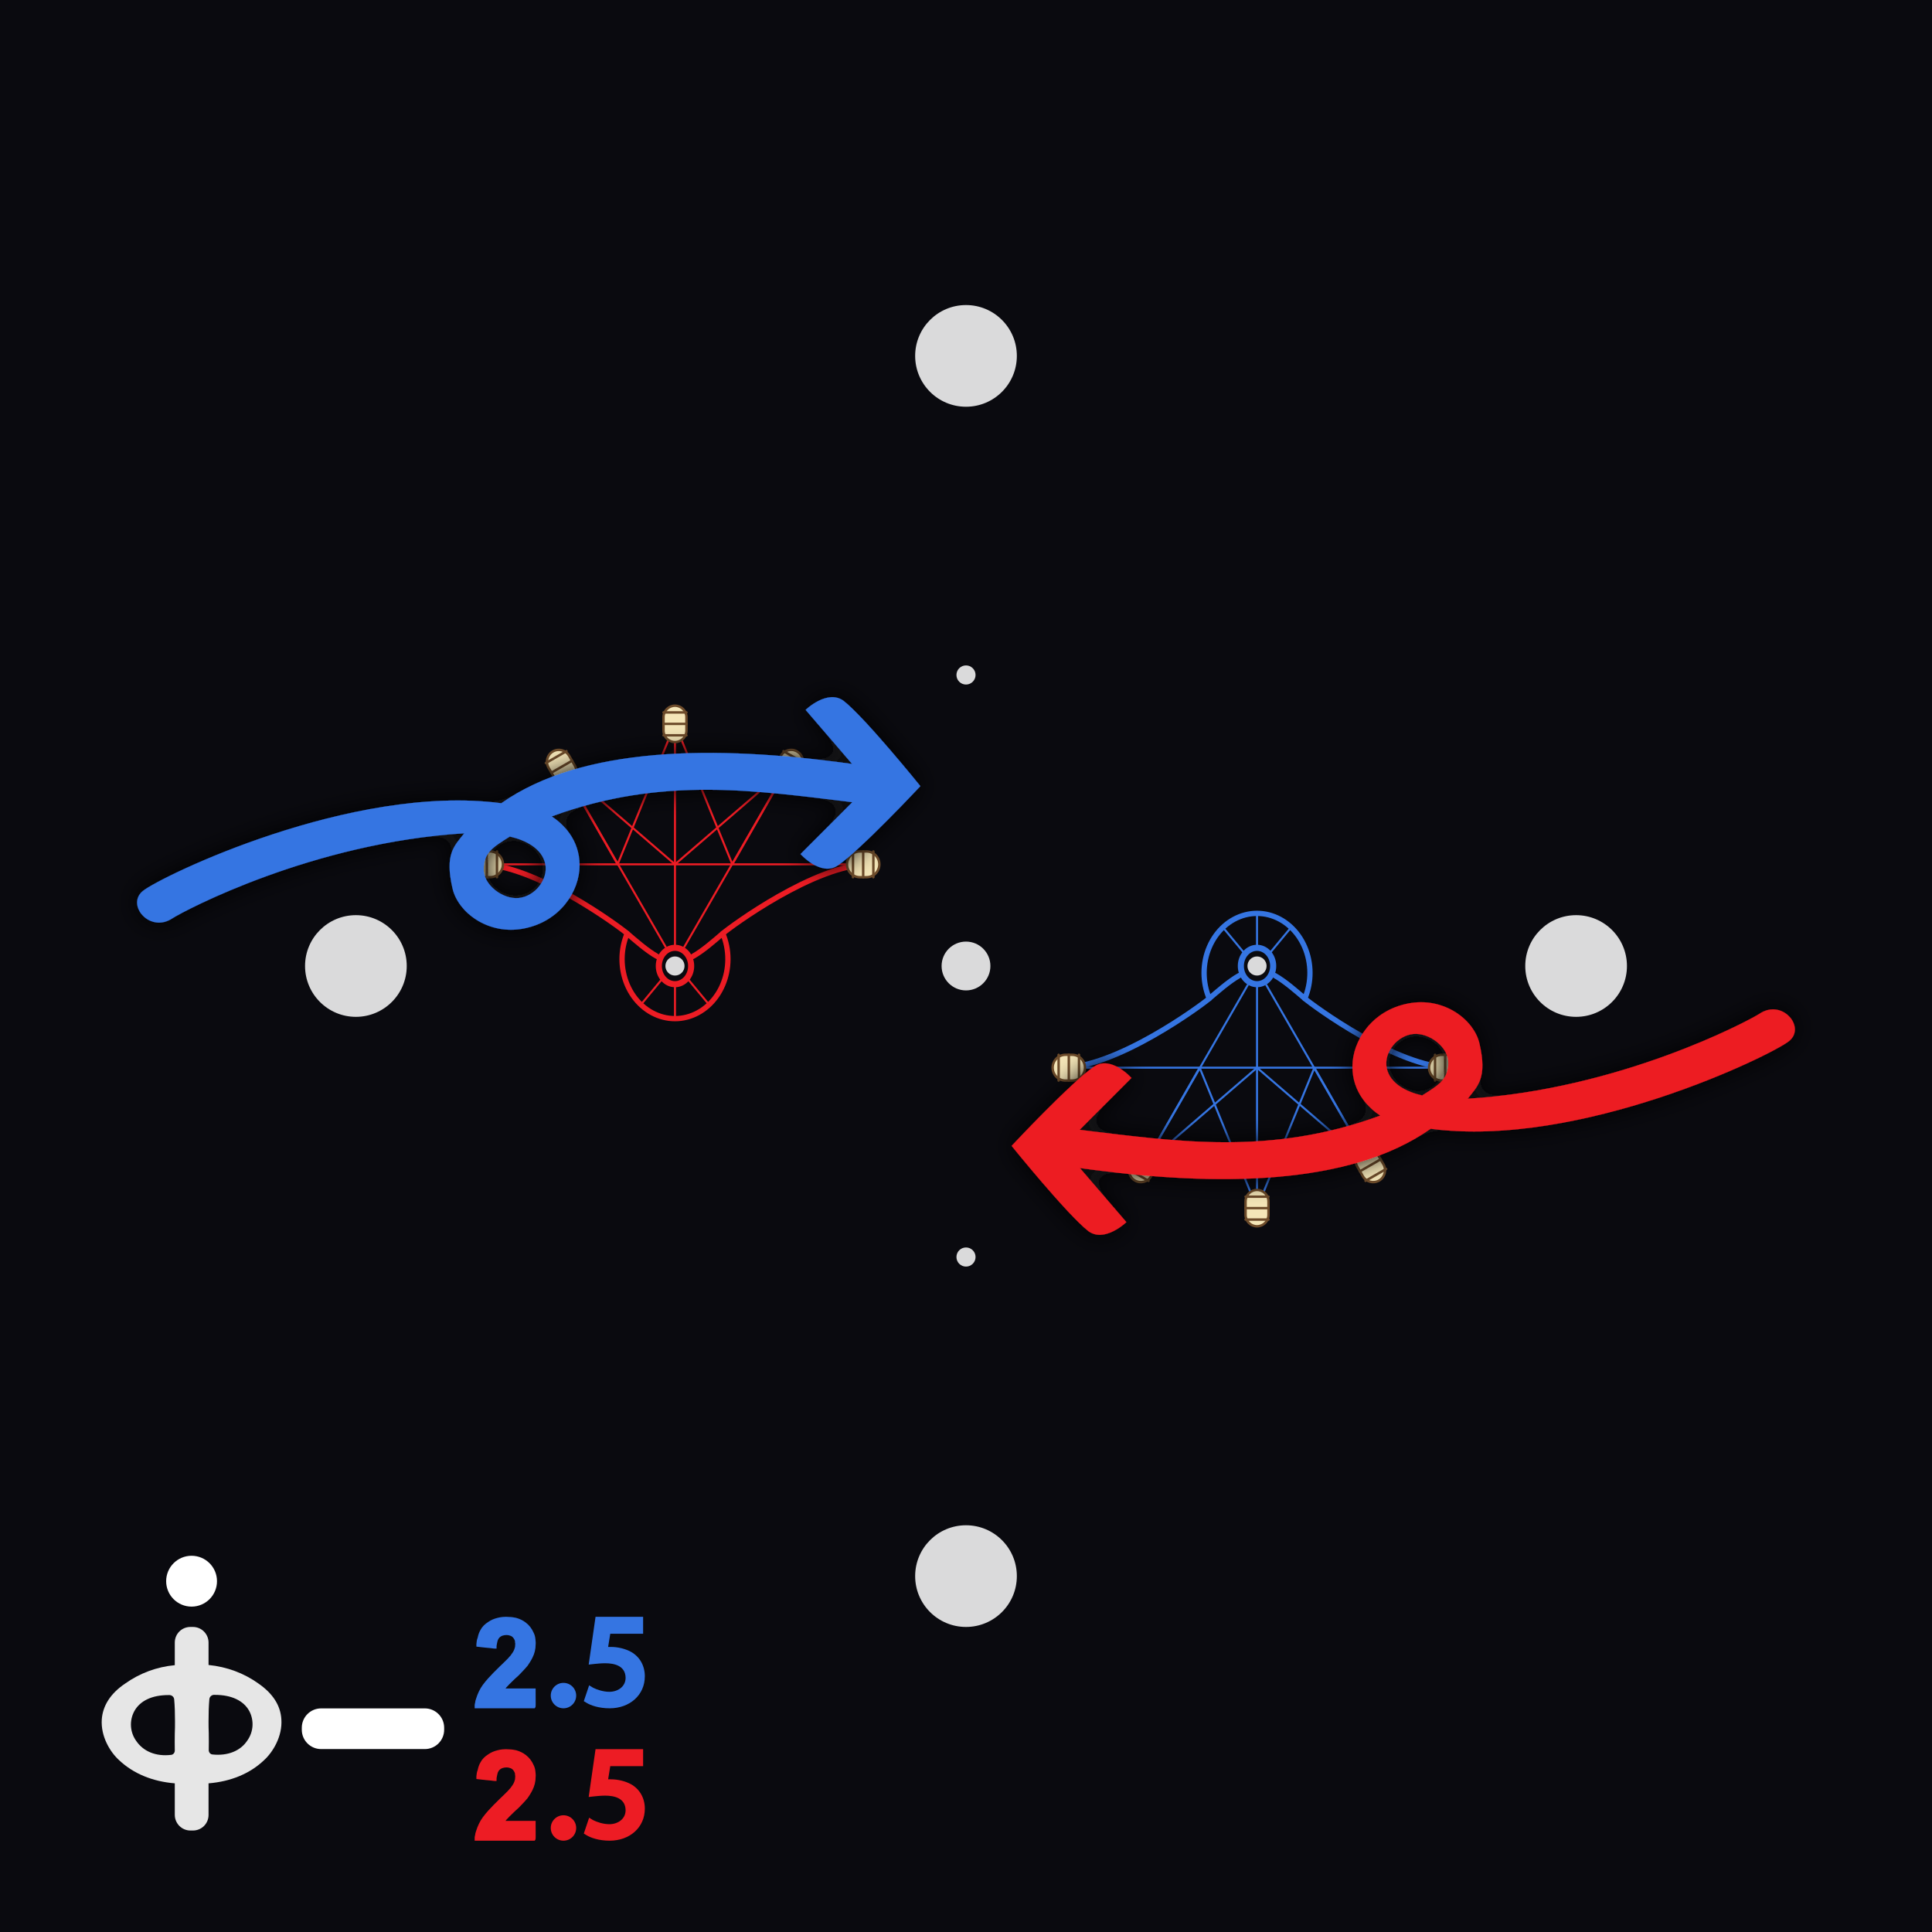
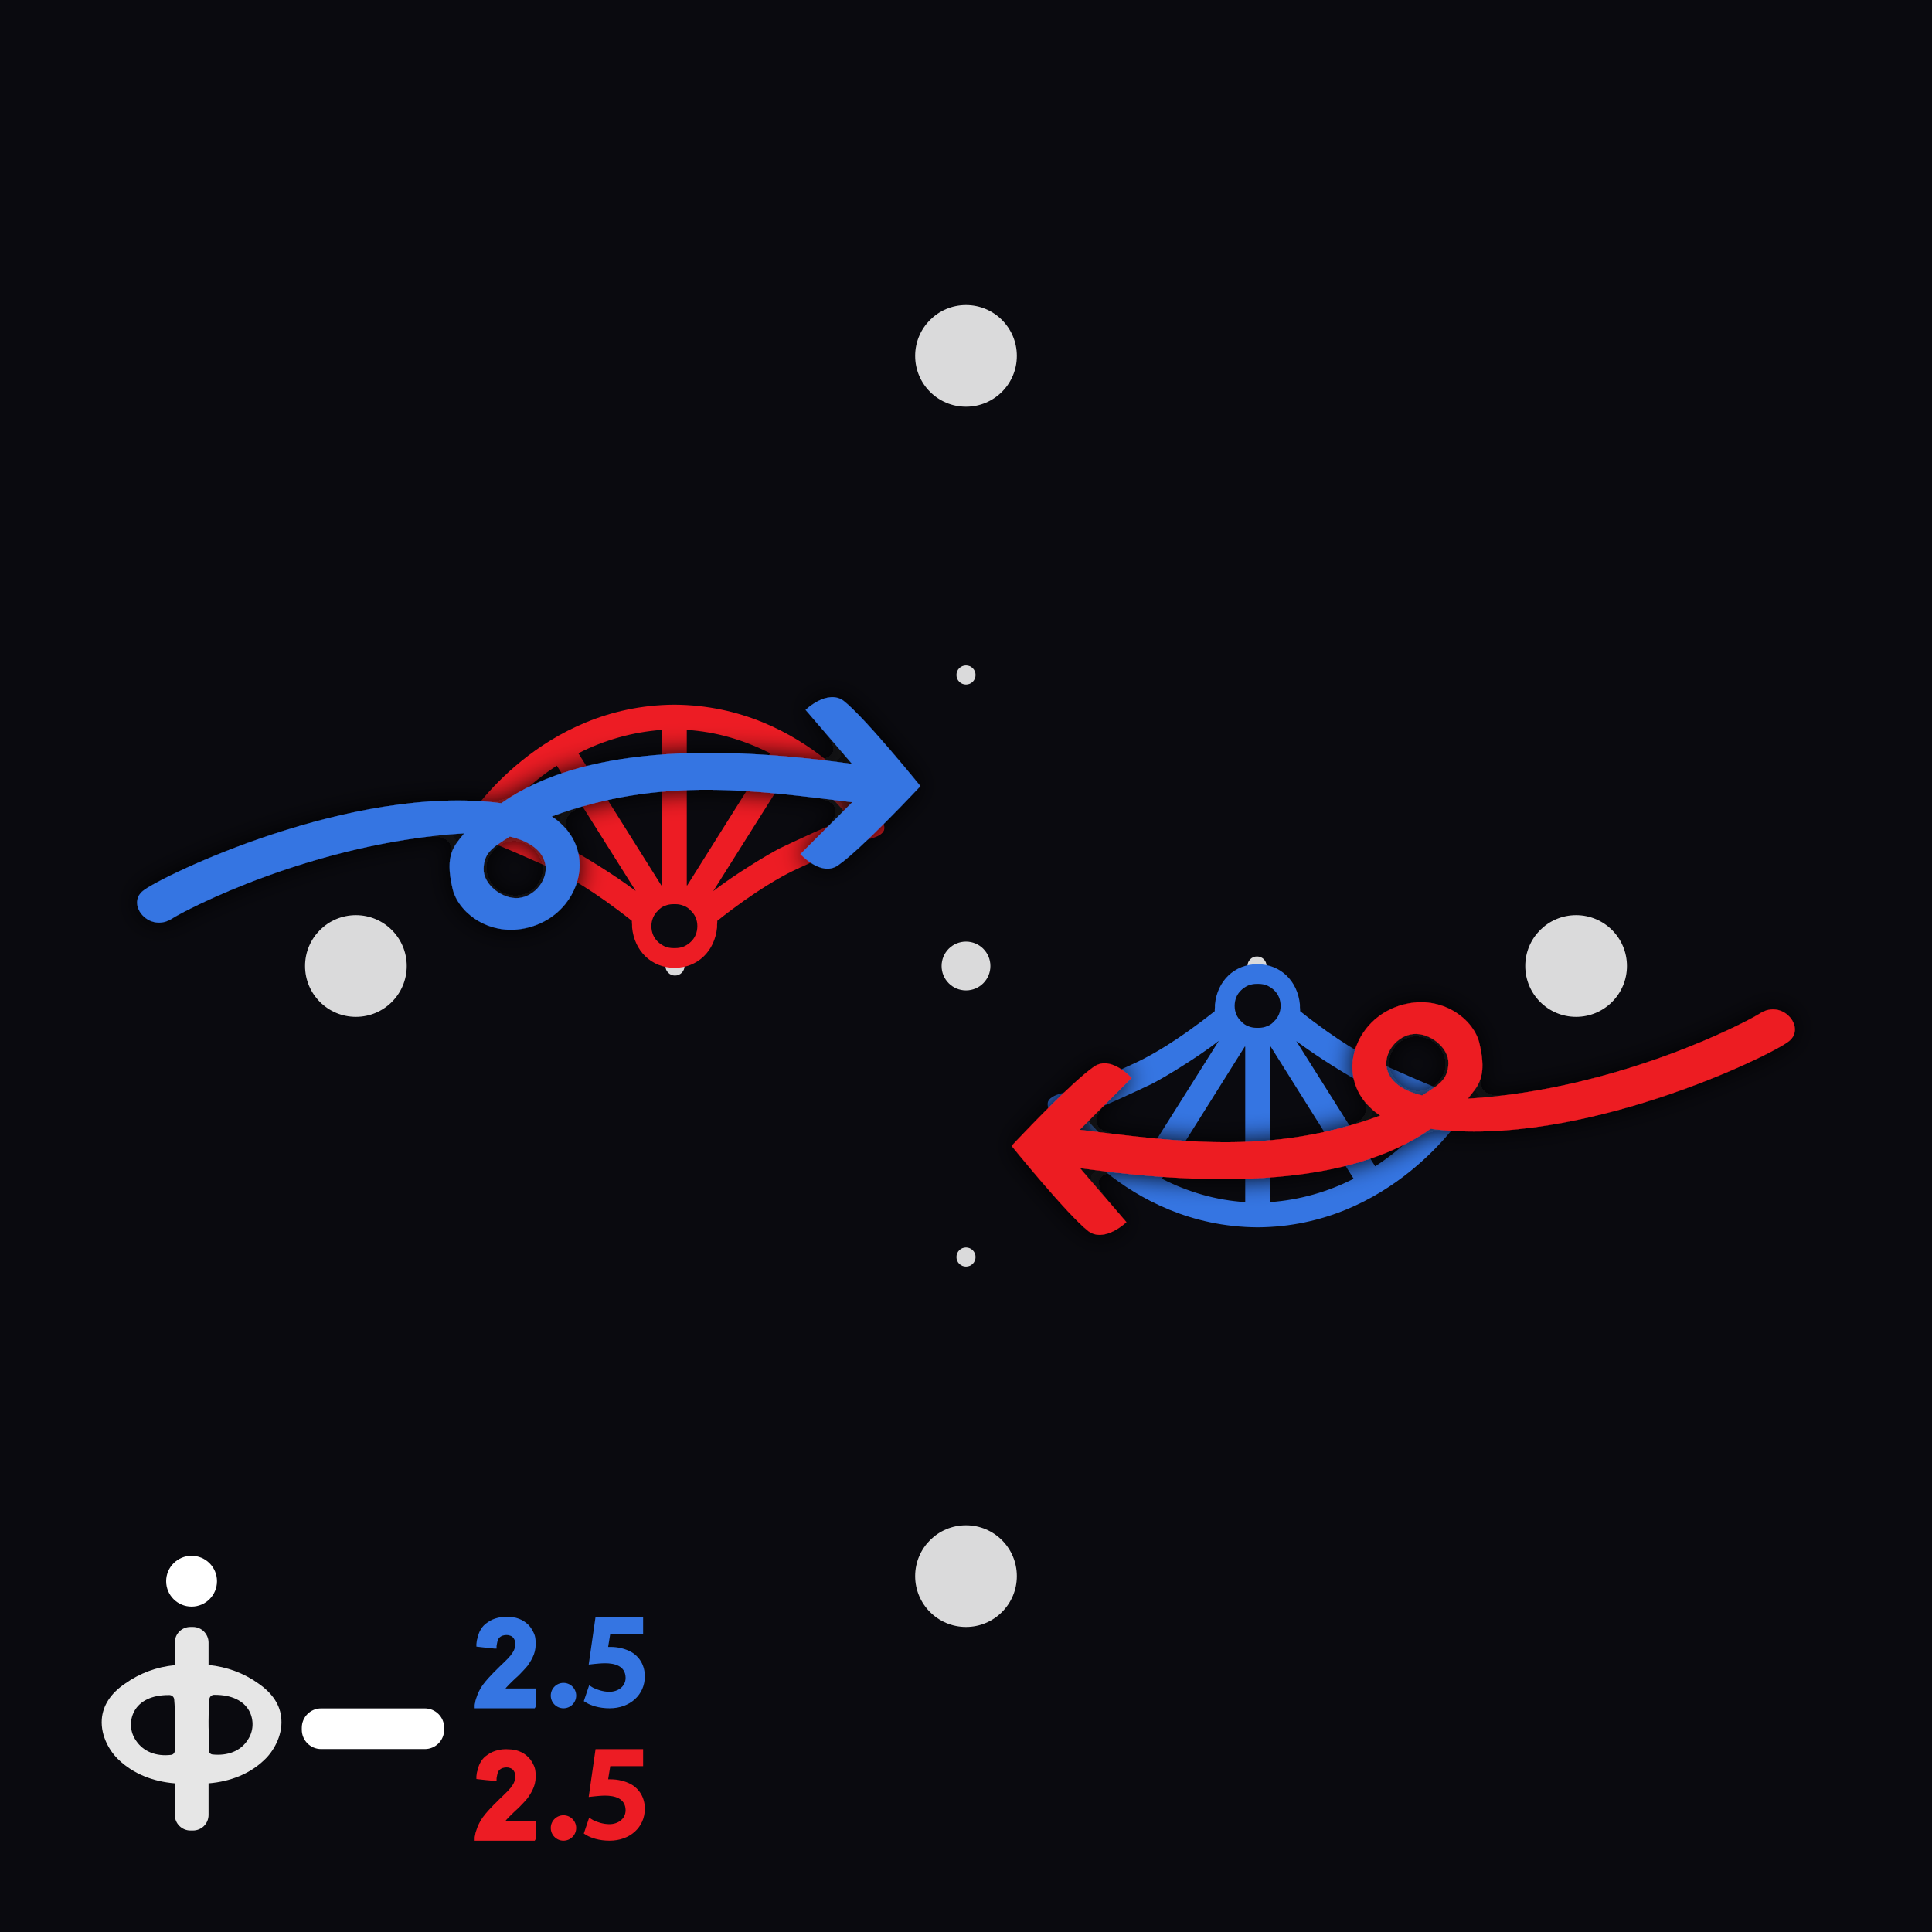
<svg xmlns="http://www.w3.org/2000/svg" viewBox="0 0 950 950" width="950" height="950">
  <defs>
    <filter id="arrow-halo" x="-20%" y="-20%" width="140%" height="140%">
      <feDropShadow dx="0" dy="0" stdDeviation="6" flood-color="#0a0a0f" />
      <feDropShadow dx="0" dy="0" stdDeviation="6" flood-color="#0a0a0f" />
      <feDropShadow dx="0" dy="0" stdDeviation="6" flood-color="#0a0a0f" />
    </filter>
  </defs>
  <rect width="950" height="950" fill="#0a0a0f" />
  <g style="color: #ffffff" opacity="0.85">
    <circle cx="475" cy="475" r="12" fill="#ffffff" />
    <circle cx="475" cy="175" r="25" fill="#ffffff" />
    <circle cx="775" cy="475" r="25" fill="#ffffff" />
    <circle cx="475" cy="775" r="25" fill="#ffffff" />
    <circle cx="175" cy="475" r="25" fill="#ffffff" />
    <circle cx="475" cy="331.9" r="4.7" fill="#ffffff" />
    <circle cx="618.1" cy="475" r="4.7" fill="#ffffff" />
    <circle cx="475" cy="618.1" r="4.7" fill="#ffffff" />
    <circle cx="331.9" cy="475" r="4.7" fill="#ffffff" />
  </g>
  <g transform="translate(618.1, 475) rotate(90) translate(-130, -103.5)">
-     <g data-fan-frame="" fill="none" stroke="#3575E2" stroke-linecap="round" stroke-linejoin="round">
-       <ellipse data-fire-grip-ring="" cx="130" cy="103.5" rx="8.942" ry="7.95" stroke-width="3" />
-       <path data-fire-grip-shell="" d="M 146 80.005 L 144.501 79.415 L 142.967 78.9 L 141.404 78.462 L 139.815 78.103 L 138.206 77.824 L 136.582 77.625 L 134.948 77.507 L 133.31 77.471 L 131.671 77.516 L 130.038 77.642 L 128.416 77.85 L 126.809 78.138 L 125.223 78.506 L 123.662 78.951 L 122.132 79.474 L 120.637 80.073 L 119.183 80.744 L 117.772 81.487 L 116.411 82.299 L 115.103 83.177 L 113.853 84.119 L 112.663 85.122 L 111.539 86.182 L 110.483 87.297 L 109.499 88.463 L 108.59 89.675 L 107.758 90.931 L 107.007 92.226 L 106.339 93.557 L 105.755 94.919 L 105.258 96.308 L 104.85 97.719 L 104.531 99.148 L 104.302 100.591 L 104.164 102.043 L 104.118 103.5 L 104.164 104.957 L 104.302 106.409 L 104.531 107.852 L 104.85 109.281 L 105.258 110.692 L 105.755 112.081 L 106.339 113.443 L 107.007 114.774 L 107.758 116.069 L 108.59 117.325 L 109.499 118.537 L 110.483 119.703 L 111.539 120.818 L 112.663 121.878 L 113.853 122.881 L 115.103 123.823 L 116.411 124.701 L 117.772 125.513 L 119.183 126.256 L 120.637 126.927 L 122.132 127.526 L 123.662 128.048 L 125.223 128.494 L 126.809 128.862 L 128.416 129.15 L 130.038 129.358 L 131.671 129.484 L 133.31 129.53 L 134.948 129.493 L 136.582 129.375 L 138.206 129.176 L 139.815 128.897 L 141.404 128.538 L 142.967 128.1 L 144.501 127.585 L 146 126.995" stroke-width="2.6" />
-       <path data-fire-grip-bridge="1" d="M 123.428 97.032 L 111.001 86.735" />
-       <path data-fire-grip-bridge="2" d="M 119.955 103.5 L 104.118 103.5" />
-       <path data-fire-grip-bridge="3" d="M 123.428 109.968 L 111.001 120.265" />
-       <path data-fire-rail="left" d="M 134.694 94.737 C 137.51 89.729 142.674 83.887 146 80.005 C 149.325 76.122 179.999 34.645 179.999 7.617" stroke-width="2.6" />
-       <path data-fire-spine="2" d="M 139.388 98.91 L 231.148 45.985" />
-       <path data-fire-spine="3" d="M 140.045 103.5 L 252.81 103.5" />
-       <path data-fire-spine="4" d="M 139.388 108.09 L 231.148 161.015" />
-       <path data-fire-rail="right" d="M 134.694 112.263 C 137.51 117.271 142.674 123.113 146 126.995 C 149.325 130.878 179.999 172.355 179.999 199.383" stroke-width="2.6" />
-       <path data-fire-webbing="WickHorizon" d="M 179.999 10.955 L 179.999 196.045" />
-       <path data-fire-webbing="UpperLeftStar" d="M 249.054 103.5 L 179.999 75.29 L 227.997 47.802 L 179.999 103.5" />
-       <path data-fire-webbing="UpperRightStar" d="M 249.054 103.5 L 179.999 131.709 L 227.997 159.198 L 179.999 103.5" />
-     </g>
-     <g data-fire-wick="1" fill="#f5e6b8" stroke="#6d4b2a" stroke-width="1.2" stroke-linecap="round">
-       <rect x="-7.95" y="-6.337" width="15.899" height="12.674" rx="6.337" transform="translate(179.9987 10.9552) rotate(-90)" />
-       <path data-fire-wick-wrap="1-1" d="M 173.662 15.963 L 186.336 15.963" />
-       <path data-fire-wick-wrap="1-2" d="M 173.662 10.955 L 186.336 10.955" />
-       <path data-fire-wick-wrap="1-3" d="M 173.662 5.948 L 186.336 5.948" />
-     </g>
-     <g data-fire-wick="2" fill="#f5e6b8" stroke="#6d4b2a" stroke-width="1.2" stroke-linecap="round">
-       <rect x="-8.66" y="-5.851" width="17.32" height="11.701" rx="5.851" transform="translate(227.9974 47.8017) rotate(-29.9754)" />
-       <path data-fire-wick-wrap="2-1" d="M 220.349 45.459 L 226.195 55.595" />
-       <path data-fire-wick-wrap="2-2" d="M 225.074 42.734 L 230.921 52.87" />
-       <path data-fire-wick-wrap="2-3" d="M 229.8 40.008 L 235.646 50.144" />
-     </g>
-     <g data-fire-wick="3" fill="#f5e6b8" stroke="#6d4b2a" stroke-width="1.2" stroke-linecap="round">
-       <rect x="-8.942" y="-5.634" width="17.884" height="11.267" rx="5.634" transform="translate(249.0545 103.5) rotate(0)" />
-       <path data-fire-wick-wrap="3-1" d="M 243.422 97.867 L 243.422 109.133" />
-       <path data-fire-wick-wrap="3-2" d="M 249.054 97.867 L 249.054 109.133" />
-       <path data-fire-wick-wrap="3-3" d="M 254.687 97.867 L 254.687 109.133" />
-     </g>
-     <g data-fire-wick="4" fill="#f5e6b8" stroke="#6d4b2a" stroke-width="1.2" stroke-linecap="round">
-       <rect x="-8.66" y="-5.851" width="17.32" height="11.701" rx="5.851" transform="translate(227.9974 159.1983) rotate(29.9754)" />
-       <path data-fire-wick-wrap="4-1" d="M 226.195 151.405 L 220.349 161.541" />
-       <path data-fire-wick-wrap="4-2" d="M 230.921 154.13 L 225.074 164.266" />
-       <path data-fire-wick-wrap="4-3" d="M 235.646 156.856 L 229.8 166.992" />
-     </g>
-     <g data-fire-wick="5" fill="#f5e6b8" stroke="#6d4b2a" stroke-width="1.2" stroke-linecap="round">
-       <rect x="-7.95" y="-6.337" width="15.899" height="12.674" rx="6.337" transform="translate(179.9987 196.0448) rotate(90)" />
-       <path data-fire-wick-wrap="5-1" d="M 186.336 191.037 L 173.662 191.037" />
-       <path data-fire-wick-wrap="5-2" d="M 186.336 196.045 L 173.662 196.045" />
-       <path data-fire-wick-wrap="5-3" d="M 186.336 201.052 L 173.662 201.052" />
-     </g>
+     <style type="text/css">
+ 	.st0-blue{fill:#3575E2;}
+ </style>
+     <path class="st0-blue" d="M201.9 205.2c2.3-1.4 56.2-36.2 56.6-102-.4-65.8-54.4-100.5-56.6-102q-2.85-1.8-5.1-.9c-2.7 1.1-3.7 4.7-4.7 8.3-.2.6-.3 1.3-.5 1.9-1.5 5.1-11.1 27-14.9 34.7-2.4 5-9.6 18.4-24.5 37.1-.7 0-1.4 0-1.9.1H149c-11.7 1.1-19.9 9.6-19.9 20.9s8.2 19.8 19.9 20.9h1.3c.5.1 1.3.1 1.9.1 14.9 18.7 22.1 32.1 24.5 37.1 3.8 7.8 13.4 29.7 14.9 34.7.2.6.3 1.3.5 1.9 1 3.5 2 7.2 4.7 8.3 1.5.4 3.2 0 5.1-1.1zM179.2 66.1c4-6.4 7.4-12.3 8.7-14.8 3-6.2 12-25.5 15.3-33.9 6.4 5.1 16.6 14.5 25.3 28l-61.6 38.8c3.6-4.8 8.3-11.7 12.3-18.1zM234.6 56a107 107 0 0 1 11.5 41h-76.4c-.1-.1-.1-.1-.1-.2zM142 111.4c-.9-.9-1.7-2-2.4-3.5-.5-1.2-.8-2.7-.8-4.1v-1.2c0-1.4.3-2.9.8-4.1.7-1.4 1.4-2.5 2.4-3.5 1.9-2 4.6-3.1 7.6-3.1 2.9 0 5.6 1.1 7.6 3.2 1 .9 1.9 2 2.4 3.5.5 1.1.8 2.6.8 4v1.2c0 1.4-.3 2.9-.8 4-.5 1.4-1.3 2.5-2.4 3.5-2 2.1-4.6 3.2-7.6 3.2s-5.7-1.1-7.6-3.1zm27.6-1.9c0-.1 0-.1.1-.2h76.4c-.9 14.1-4.8 27.8-11.5 41zm18.3 45.6c-1.3-2.5-4.6-8.4-8.7-14.8-4-6.4-8.7-13.3-12.4-18l61.6 38.8c-8.7 13.5-18.9 22.8-25.3 28-3.3-8.5-12.2-27.8-15.2-34z" />
  </g>
  <g transform="translate(331.9, 475) rotate(270) translate(-130, -103.5)">
-     <g data-fan-frame="" fill="none" stroke="#ED1C24" stroke-linecap="round" stroke-linejoin="round">
-       <ellipse data-fire-grip-ring="" cx="130" cy="103.5" rx="8.942" ry="7.95" stroke-width="3" />
-       <path data-fire-grip-shell="" d="M 146 80.005 L 144.501 79.415 L 142.967 78.9 L 141.404 78.462 L 139.815 78.103 L 138.206 77.824 L 136.582 77.625 L 134.948 77.507 L 133.31 77.471 L 131.671 77.516 L 130.038 77.642 L 128.416 77.85 L 126.809 78.138 L 125.223 78.506 L 123.662 78.951 L 122.132 79.474 L 120.637 80.073 L 119.183 80.744 L 117.772 81.487 L 116.411 82.299 L 115.103 83.177 L 113.853 84.119 L 112.663 85.122 L 111.539 86.182 L 110.483 87.297 L 109.499 88.463 L 108.59 89.675 L 107.758 90.931 L 107.007 92.226 L 106.339 93.557 L 105.755 94.919 L 105.258 96.308 L 104.85 97.719 L 104.531 99.148 L 104.302 100.591 L 104.164 102.043 L 104.118 103.5 L 104.164 104.957 L 104.302 106.409 L 104.531 107.852 L 104.85 109.281 L 105.258 110.692 L 105.755 112.081 L 106.339 113.443 L 107.007 114.774 L 107.758 116.069 L 108.59 117.325 L 109.499 118.537 L 110.483 119.703 L 111.539 120.818 L 112.663 121.878 L 113.853 122.881 L 115.103 123.823 L 116.411 124.701 L 117.772 125.513 L 119.183 126.256 L 120.637 126.927 L 122.132 127.526 L 123.662 128.048 L 125.223 128.494 L 126.809 128.862 L 128.416 129.15 L 130.038 129.358 L 131.671 129.484 L 133.31 129.53 L 134.948 129.493 L 136.582 129.375 L 138.206 129.176 L 139.815 128.897 L 141.404 128.538 L 142.967 128.1 L 144.501 127.585 L 146 126.995" stroke-width="2.6" />
-       <path data-fire-grip-bridge="1" d="M 123.428 97.032 L 111.001 86.735" />
-       <path data-fire-grip-bridge="2" d="M 119.955 103.5 L 104.118 103.5" />
-       <path data-fire-grip-bridge="3" d="M 123.428 109.968 L 111.001 120.265" />
-       <path data-fire-rail="left" d="M 134.694 94.737 C 137.51 89.729 142.674 83.887 146 80.005 C 149.325 76.122 179.999 34.645 179.999 7.617" stroke-width="2.6" />
-       <path data-fire-spine="2" d="M 139.388 98.91 L 231.148 45.985" />
-       <path data-fire-spine="3" d="M 140.045 103.5 L 252.81 103.5" />
-       <path data-fire-spine="4" d="M 139.388 108.09 L 231.148 161.015" />
-       <path data-fire-rail="right" d="M 134.694 112.263 C 137.51 117.271 142.674 123.113 146 126.995 C 149.325 130.878 179.999 172.355 179.999 199.383" stroke-width="2.6" />
-       <path data-fire-webbing="WickHorizon" d="M 179.999 10.955 L 179.999 196.045" />
-       <path data-fire-webbing="UpperLeftStar" d="M 249.054 103.5 L 179.999 75.29 L 227.997 47.802 L 179.999 103.5" />
-       <path data-fire-webbing="UpperRightStar" d="M 249.054 103.5 L 179.999 131.709 L 227.997 159.198 L 179.999 103.5" />
-     </g>
-     <g data-fire-wick="1" fill="#f5e6b8" stroke="#6d4b2a" stroke-width="1.2" stroke-linecap="round">
-       <rect x="-7.95" y="-6.337" width="15.899" height="12.674" rx="6.337" transform="translate(179.9987 10.9552) rotate(-90)" />
-       <path data-fire-wick-wrap="1-1" d="M 173.662 15.963 L 186.336 15.963" />
-       <path data-fire-wick-wrap="1-2" d="M 173.662 10.955 L 186.336 10.955" />
-       <path data-fire-wick-wrap="1-3" d="M 173.662 5.948 L 186.336 5.948" />
-     </g>
-     <g data-fire-wick="2" fill="#f5e6b8" stroke="#6d4b2a" stroke-width="1.2" stroke-linecap="round">
-       <rect x="-8.66" y="-5.851" width="17.32" height="11.701" rx="5.851" transform="translate(227.9974 47.8017) rotate(-29.9754)" />
-       <path data-fire-wick-wrap="2-1" d="M 220.349 45.459 L 226.195 55.595" />
-       <path data-fire-wick-wrap="2-2" d="M 225.074 42.734 L 230.921 52.87" />
-       <path data-fire-wick-wrap="2-3" d="M 229.8 40.008 L 235.646 50.144" />
-     </g>
-     <g data-fire-wick="3" fill="#f5e6b8" stroke="#6d4b2a" stroke-width="1.2" stroke-linecap="round">
-       <rect x="-8.942" y="-5.634" width="17.884" height="11.267" rx="5.634" transform="translate(249.0545 103.5) rotate(0)" />
-       <path data-fire-wick-wrap="3-1" d="M 243.422 97.867 L 243.422 109.133" />
-       <path data-fire-wick-wrap="3-2" d="M 249.054 97.867 L 249.054 109.133" />
-       <path data-fire-wick-wrap="3-3" d="M 254.687 97.867 L 254.687 109.133" />
-     </g>
-     <g data-fire-wick="4" fill="#f5e6b8" stroke="#6d4b2a" stroke-width="1.2" stroke-linecap="round">
-       <rect x="-8.66" y="-5.851" width="17.32" height="11.701" rx="5.851" transform="translate(227.9974 159.1983) rotate(29.9754)" />
-       <path data-fire-wick-wrap="4-1" d="M 226.195 151.405 L 220.349 161.541" />
-       <path data-fire-wick-wrap="4-2" d="M 230.921 154.13 L 225.074 164.266" />
-       <path data-fire-wick-wrap="4-3" d="M 235.646 156.856 L 229.8 166.992" />
-     </g>
-     <g data-fire-wick="5" fill="#f5e6b8" stroke="#6d4b2a" stroke-width="1.2" stroke-linecap="round">
-       <rect x="-7.95" y="-6.337" width="15.899" height="12.674" rx="6.337" transform="translate(179.9987 196.0448) rotate(90)" />
-       <path data-fire-wick-wrap="5-1" d="M 186.336 191.037 L 173.662 191.037" />
-       <path data-fire-wick-wrap="5-2" d="M 186.336 196.045 L 173.662 196.045" />
-       <path data-fire-wick-wrap="5-3" d="M 186.336 201.052 L 173.662 201.052" />
-     </g>
+     <style type="text/css">
+ 	.st0-red{fill:#ED1C24;}
+ </style>
+     <path class="st0-red" d="M201.9 205.2c2.3-1.4 56.2-36.2 56.6-102-.4-65.8-54.4-100.5-56.6-102q-2.85-1.8-5.1-.9c-2.7 1.1-3.7 4.7-4.7 8.3-.2.6-.3 1.3-.5 1.9-1.5 5.1-11.1 27-14.9 34.7-2.4 5-9.6 18.4-24.5 37.1-.7 0-1.4 0-1.9.1H149c-11.7 1.1-19.9 9.6-19.9 20.9s8.2 19.8 19.9 20.9h1.3c.5.1 1.3.1 1.9.1 14.9 18.7 22.1 32.1 24.5 37.1 3.8 7.8 13.4 29.7 14.9 34.7.2.6.3 1.3.5 1.9 1 3.5 2 7.2 4.7 8.3 1.5.4 3.2 0 5.1-1.1zM179.2 66.1c4-6.4 7.4-12.3 8.7-14.8 3-6.2 12-25.5 15.3-33.9 6.4 5.1 16.6 14.5 25.3 28l-61.6 38.8c3.6-4.8 8.3-11.7 12.3-18.1zM234.6 56a107 107 0 0 1 11.5 41h-76.4c-.1-.1-.1-.1-.1-.2zM142 111.4c-.9-.9-1.7-2-2.4-3.5-.5-1.2-.8-2.7-.8-4.1v-1.2c0-1.4.3-2.9.8-4.1.7-1.4 1.4-2.5 2.4-3.5 1.9-2 4.6-3.1 7.6-3.1 2.9 0 5.6 1.1 7.6 3.2 1 .9 1.9 2 2.4 3.5.5 1.1.8 2.6.8 4v1.2c0 1.4-.3 2.9-.8 4-.5 1.4-1.3 2.5-2.4 3.5-2 2.1-4.6 3.2-7.6 3.2s-5.7-1.1-7.6-3.1zm27.6-1.9c0-.1 0-.1.1-.2h76.4c-.9 14.1-4.8 27.8-11.5 41zm18.3 45.6c-1.3-2.5-4.6-8.4-8.7-14.8-4-6.4-8.7-13.3-12.4-18l61.6 38.8c-8.7 13.5-18.9 22.8-25.3 28-3.3-8.5-12.2-27.8-15.2-34z" />
  </g>
  <g filter="url(#arrow-halo)" transform="translate(260, 400) rotate(0) translate(-192.6, -57.25)">
    <path d="M347.6 2c-8-6.2-18.9 4.3-18.9 4.3l22.9 26.6c-67.8-9.5-132.9-8.6-172.5 19.3C105.5 42.5 11.6 88.3 2.9 95.3c-8.5 6.8 3.3 21 14.5 13.5C23.3 105 86.2 71.6 160.9 67c-5 6.3-9.7 10.2-5.8 27.1 2.7 11.8 17.6 23.2 35.2 19.7 17.8-3.5 27.3-18.4 27.3-31 0-12.8-8.1-20.4-13.7-24.1 54.4-20 100.7-12.6 147.8-7l-25.5 25.5s10.1 11.3 18.4 5.6c11.1-7.5 40.6-39 40.6-39S358.1 10.3 347.6 2M200.7 82c1.6 7.7-5.1 16-13 16.8s-17.5-6.5-17.3-14.4 4.5-10.5 12.9-15.8c7.4 1.7 15.7 5.6 17.4 13.4" style="fill:#3575E2" />
  </g>
  <g filter="url(#arrow-halo)" transform="translate(690, 550) rotate(180) translate(-192.6, -57.25)">
    <path d="M347.6 2c-8-6.2-18.9 4.3-18.9 4.3l22.9 26.6c-67.8-9.5-132.9-8.6-172.5 19.3C105.5 42.5 11.6 88.3 2.9 95.3c-8.5 6.8 3.3 21 14.5 13.5C23.3 105 86.2 71.6 160.9 67c-5 6.3-9.7 10.2-5.8 27.1 2.7 11.8 17.6 23.2 35.2 19.7 17.8-3.5 27.3-18.4 27.3-31 0-12.8-8.1-20.4-13.7-24.1 54.4-20 100.7-12.6 147.8-7l-25.5 25.5s10.1 11.3 18.4 5.6c11.1-7.5 40.6-39 40.6-39S358.1 10.3 347.6 2M200.7 82c1.6 7.7-5.1 16-13 16.8s-17.5-6.5-17.3-14.4 4.5-10.5 12.9-15.8c7.4 1.7 15.7 5.6 17.4 13.4" style="fill:#ED1C24" />
  </g>
  <g transform="translate(50, 800)">
    <svg width="88.4" height="100.1" viewBox="15.75 0 88.4 100.1">
      <path fill="#e6e6e6" d="M92.8 27.8c-7.1-5.1-15.5-8.2-24.5-9.1v-11c0-4.2-3.4-7.7-7.7-7.7h-1.2c-4.3 0-7.7 3.4-7.7 7.7v11.1a50 50 0 0 0-24.5 9.1c-7.1 4.8-10.9 10.8-11.4 17.5-.6 8.5 4.2 16.2 8.5 20.1 7 6.6 16.4 10.5 27.4 11.4v15.5c0 4.2 3.4 7.7 7.7 7.7h1.2c4.3 0 7.7-3.4 7.7-7.7V76.9c11-.9 20.4-4.8 27.3-11.4 4.3-3.9 9.1-11.7 8.5-20.1-.4-6.8-4.2-12.7-11.3-17.6M68.3 46.3c0-4.1.1-7.5.4-10.8.1-1.1 1-2 2.1-2.1h.7c8 0 14 2.8 16.8 7.9 2.4 4.5 2.2 10.1-.9 14.5-3.4 5.2-9.7 7.7-17.2 6.9-1-.1-1.8-1-1.8-2.1.1-2.8 0-5.6 0-8.5-.1-1.9-.1-3.9-.1-5.8m-36.5-4.9c2.8-5.1 8.7-7.9 16.7-7.9h.7c1.2.1 2.1 1 2.2 2.1.3 3.3.4 6.9.4 10.8 0 2 0 4-.1 6 0 2.8-.1 5.7 0 8.4 0 1.1-.8 2-1.8 2.1-7.5.9-13.7-1.7-17.2-6.9a13.8 13.8 0 0 1-.9-14.6" />
    </svg>
    <rect x="98.4" y="40.05" width="70" height="20" rx="9.5" ry="9.5" fill="#ffffff" />
    <svg x="183.4" y="-5" width="83.67" height="45" viewBox="0 0 83.67 45">
      <g id="Layer_1-2" data-name="Layer 1">
        <g>
          <path fill="#3575E2" d="m29.85,44.46l-.31.54H0v-1.61c.1-.54.1-.86.21-1.07.1-.75.21-1.39.52-2.14.73-2.36,1.77-4.61,3.24-6.65.84-1.18,1.88-2.36,2.82-3.43,1.57-1.72,3.24-3.43,4.91-5.04l.42-.43c1.46-1.39,2.82-2.68,4.18-4.07.21-.32.63-.64.94-1.07.31-.32.63-.64.84-1.07.94-1.18,1.46-2.25,1.67-3.32l.1-.21c0-.64.1-1.07.1-1.72,0,0,0-.21-.1-.43,0-.43,0-.64-.1-1.07-.52-1.29-1.25-2.14-2.61-2.47-.84-.32-2.19-.32-3.55.11-1.04.43-1.77,1.07-2.19,2.14-.21.54-.31,1.18-.42,1.72s-.21.96-.21,1.29v1.18h-1.15c-1.36-.21-2.71-.32-3.97-.43-1.36-.11-2.61-.32-3.86-.43l-.94-.11v-1.29c.1-1.07.21-2.14.63-3.11.31-1.5.73-2.68,1.36-3.75.83-1.61,2.09-2.89,3.97-4.07,1.25-.86,2.71-1.5,4.49-1.93.73-.21,1.46-.32,2.4-.43,1.15-.11,2.19-.11,3.34,0,1.04,0,2.3.21,3.34.43,1.88.54,3.44,1.29,4.8,2.36,1.67,1.29,2.92,2.89,3.86,5.04.42.86.73,1.82.84,3.11.1.97.21,1.82.1,2.68,0,2.14-.52,4.4-1.57,6.43-.73,1.5-1.67,2.89-2.4,3.97-.94,1.07-1.77,2.04-2.61,2.89-1.15,1.29-2.4,2.47-3.65,3.54-1.15,1.18-2.4,2.25-3.55,3.54-.42.43-.73.75-1.04,1.18h14.82v1.07c.1,7.72,0,7.83-.1,8.15Z" />
          <path fill="#3575E2" d="m83.67,29.31c0,9.11-7.34,15.69-17.31,15.69-5.24,0-9.34-1.43-11.43-2.74l-1.26-.77,2.62-7.79,1.99,1.21c1.78.88,4.83,1.98,7.97,1.98,3.99,0,7.97-2.41,7.97-6.91-.1-5.93-5.56-7.13-10.07-7.13-2.1,0-3.78.22-5.14.33l-2.94.33L59.44,0h23.39v8.34h-16.15l-1.05,6.48h1.26c3.57,0,7.13.88,9.97,2.41,4.3,2.41,6.82,6.8,6.82,12.07Z" />
          <circle fill="#3575E2" cx="43.67" cy="38.75" r="6.25" />
        </g>
      </g>
    </svg>
    <svg x="183.4" y="60.1" width="83.67" height="45" viewBox="0 0 83.67 45">
      <g id="Layer_1-2" data-name="Layer 1">
        <g>
          <path fill="#ED1C24" d="m29.85,44.46l-.31.54H0v-1.61c.1-.54.1-.86.21-1.07.1-.75.21-1.39.52-2.14.73-2.36,1.77-4.61,3.24-6.65.84-1.18,1.88-2.36,2.82-3.43,1.57-1.72,3.24-3.43,4.91-5.04l.42-.43c1.46-1.39,2.82-2.68,4.18-4.07.21-.32.63-.64.94-1.07.31-.32.63-.64.84-1.07.94-1.18,1.46-2.25,1.67-3.32l.1-.21c0-.64.1-1.07.1-1.72,0,0,0-.21-.1-.43,0-.43,0-.64-.1-1.07-.52-1.29-1.25-2.14-2.61-2.47-.84-.32-2.19-.32-3.55.11-1.04.43-1.77,1.07-2.19,2.14-.21.54-.31,1.18-.42,1.72s-.21.96-.21,1.29v1.18h-1.15c-1.36-.21-2.71-.32-3.97-.43-1.36-.11-2.61-.32-3.86-.43l-.94-.11v-1.29c.1-1.07.21-2.14.63-3.11.31-1.5.73-2.68,1.36-3.75.83-1.61,2.09-2.89,3.97-4.07,1.25-.86,2.71-1.5,4.49-1.93.73-.21,1.46-.32,2.4-.43,1.15-.11,2.19-.11,3.34,0,1.04,0,2.3.21,3.34.43,1.88.54,3.44,1.29,4.8,2.36,1.67,1.29,2.92,2.89,3.86,5.04.42.86.73,1.82.84,3.11.1.97.21,1.82.1,2.68,0,2.14-.52,4.4-1.57,6.43-.73,1.5-1.67,2.89-2.4,3.97-.94,1.07-1.77,2.04-2.61,2.89-1.15,1.29-2.4,2.47-3.65,3.54-1.15,1.18-2.4,2.25-3.55,3.54-.42.43-.73.75-1.04,1.18h14.82v1.07c.1,7.72,0,7.83-.1,8.15Z" />
          <path fill="#ED1C24" d="m83.67,29.31c0,9.11-7.34,15.69-17.31,15.69-5.24,0-9.34-1.43-11.43-2.74l-1.26-.77,2.62-7.79,1.99,1.21c1.78.88,4.83,1.98,7.97,1.98,3.99,0,7.97-2.41,7.97-6.91-.1-5.93-5.56-7.13-10.07-7.13-2.1,0-3.78.22-5.14.33l-2.94.33L59.44,0h23.39v8.34h-16.15l-1.05,6.48h1.26c3.57,0,7.13.88,9.97,2.41,4.3,2.41,6.82,6.8,6.82,12.07Z" />
          <circle fill="#ED1C24" cx="43.67" cy="38.75" r="6.25" />
        </g>
      </g>
    </svg>
    <circle cx="44.2" cy="-22.5" r="12.5" fill="#ffffff" />
  </g>
</svg>
